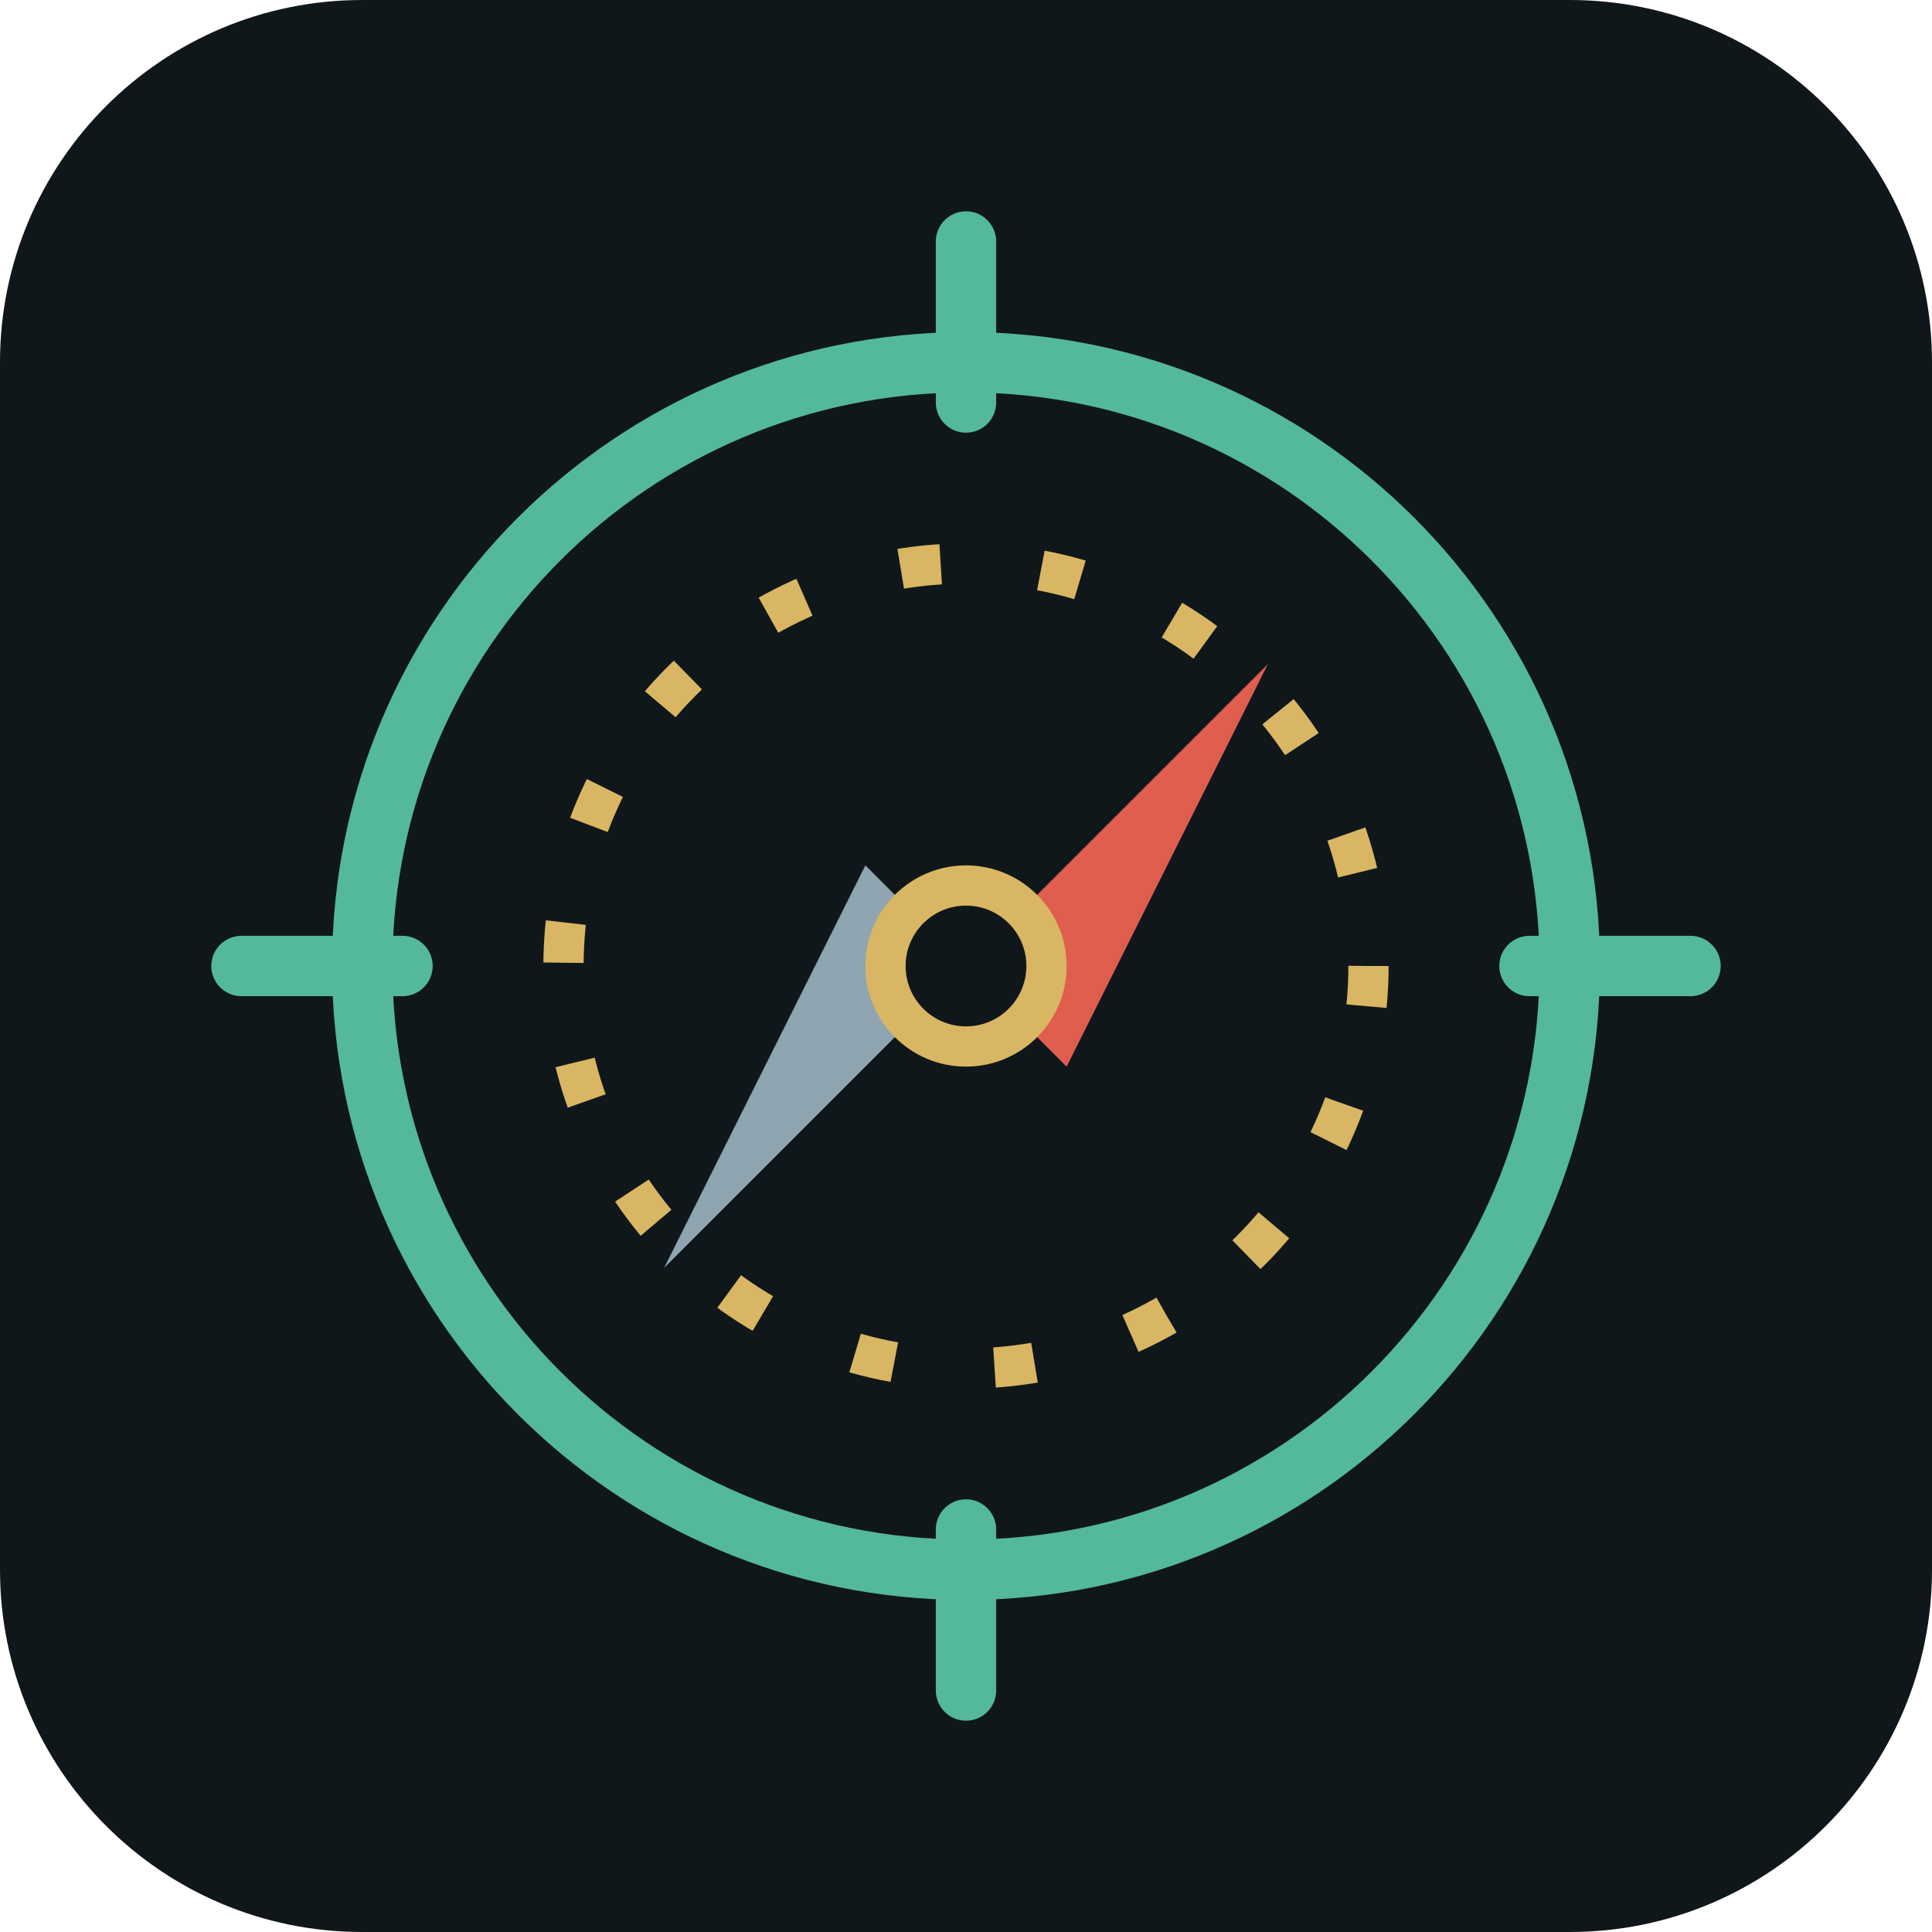
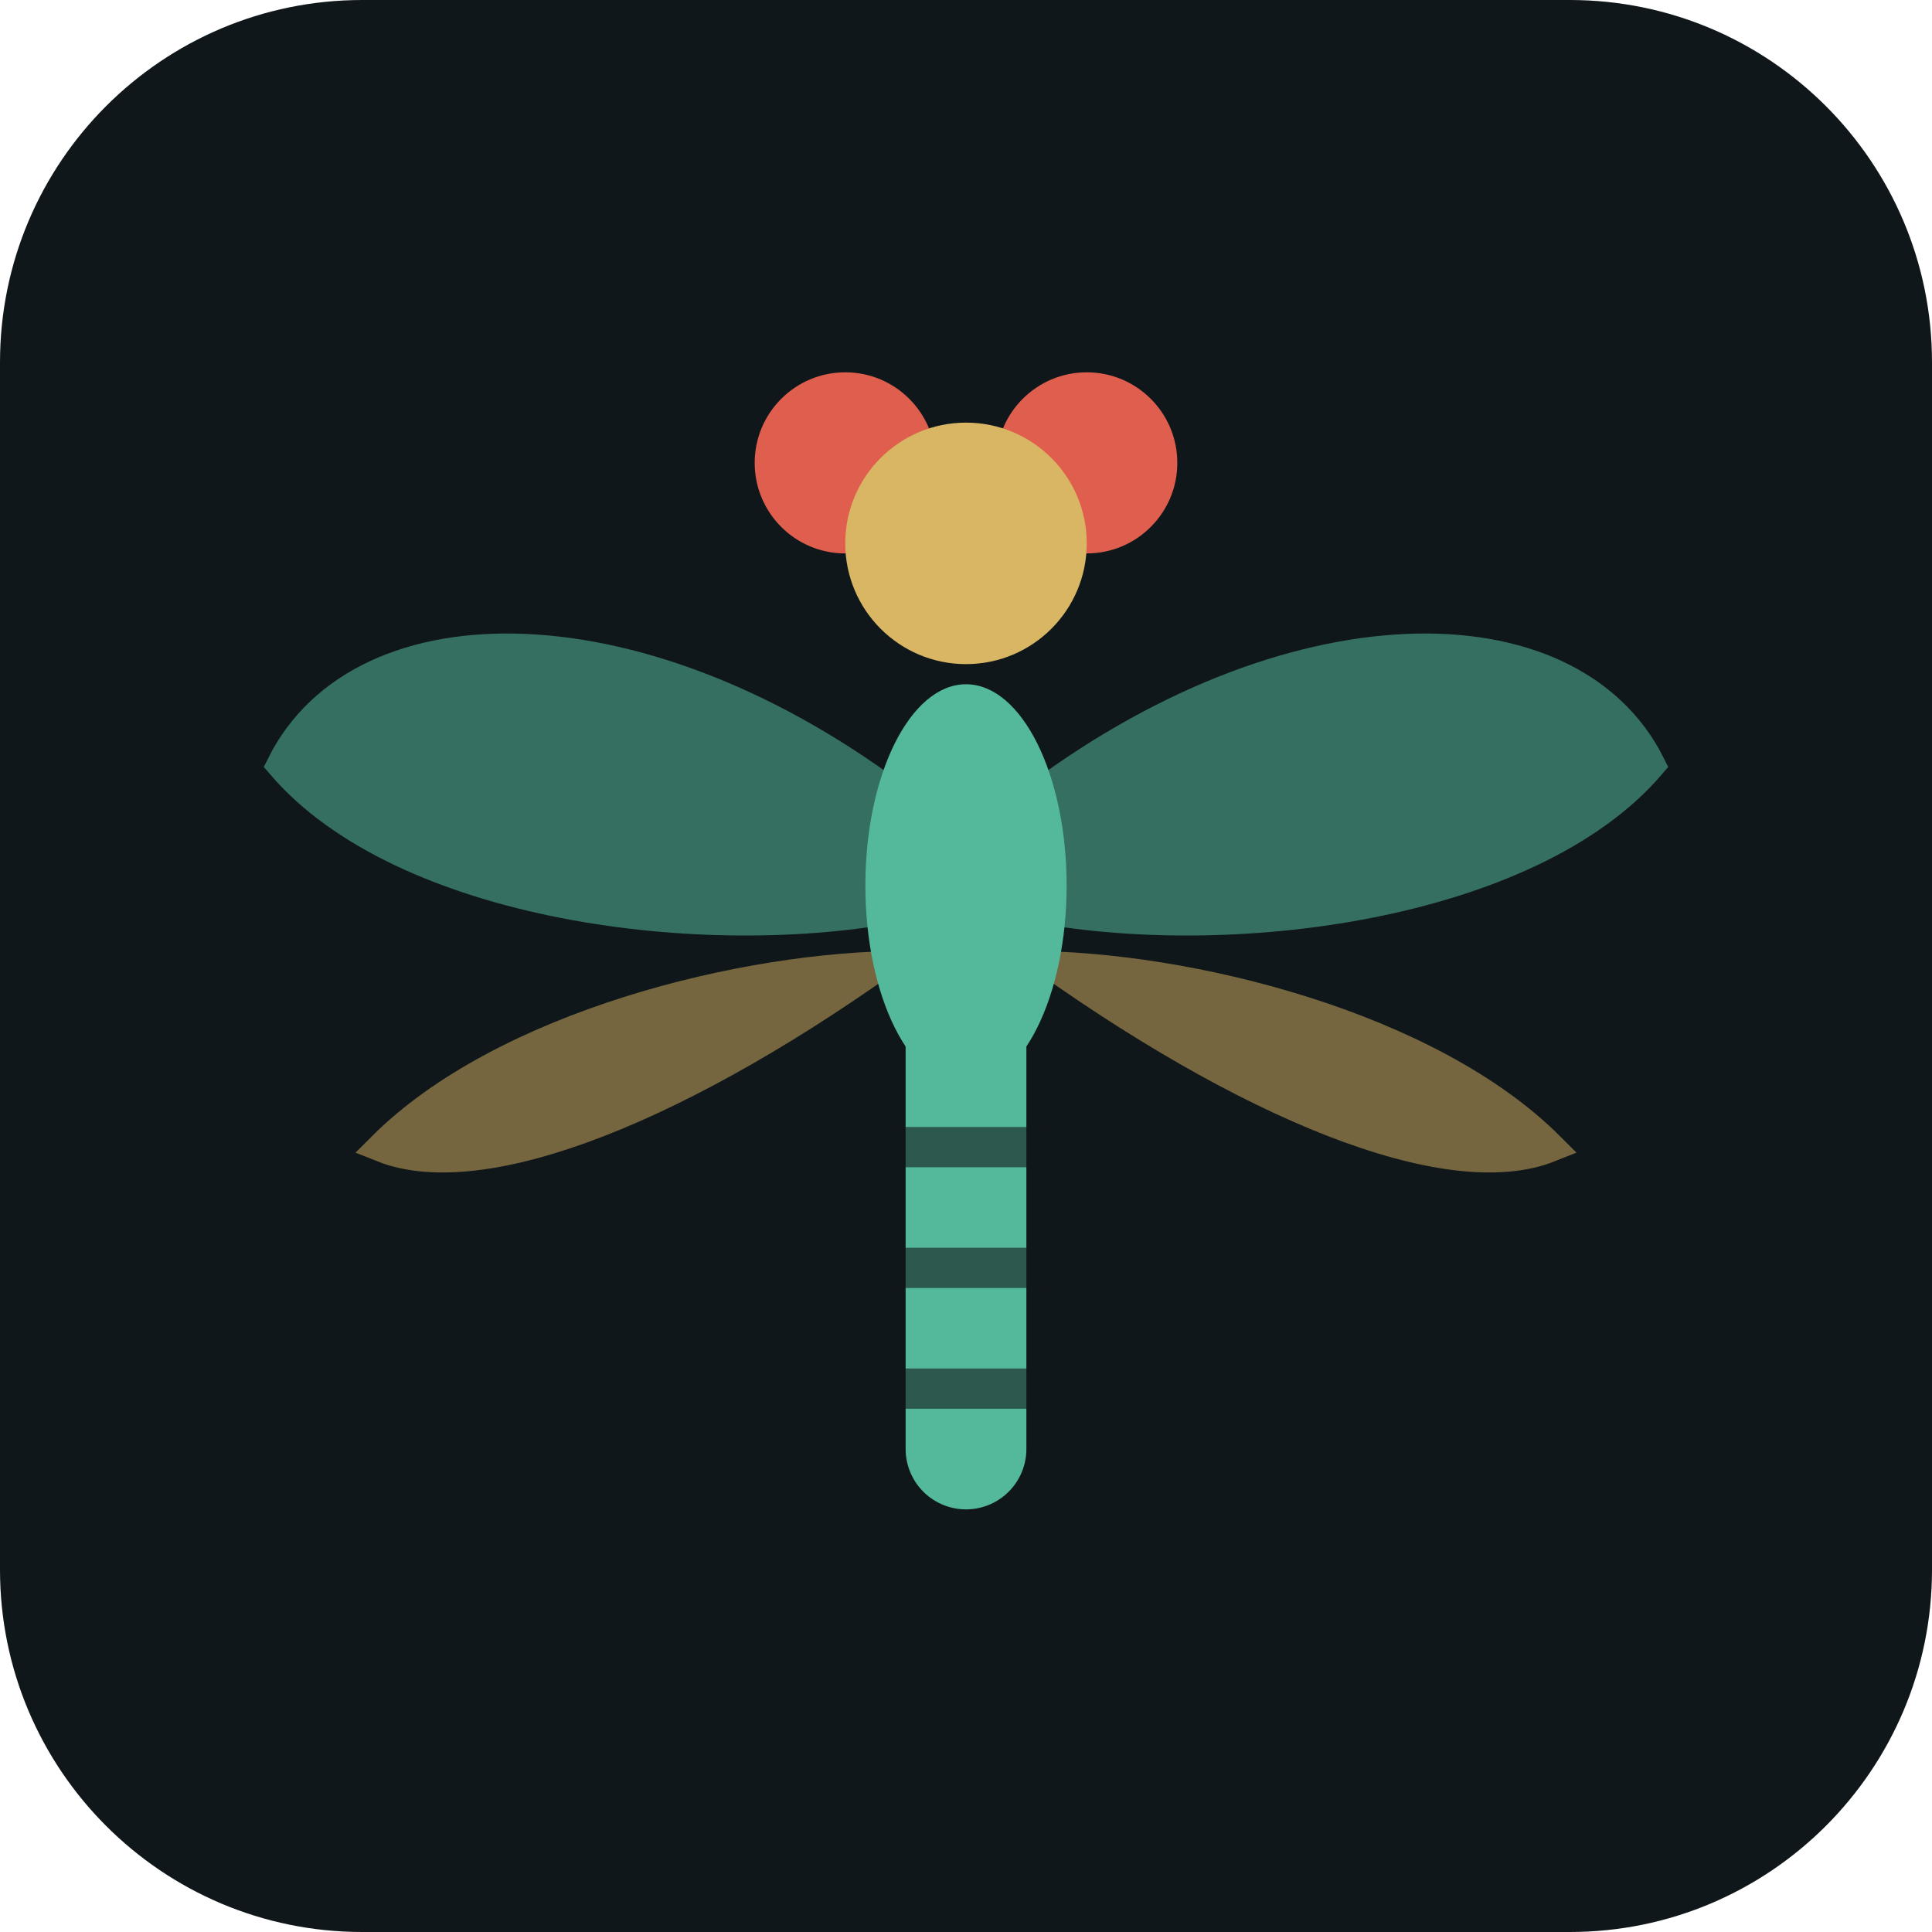
<svg xmlns="http://www.w3.org/2000/svg" viewBox="0 0 96 96" role="img" aria-label="虫珀·蜻蛉">
  <rect width="96" height="96" rx="18" fill="#10171a" />
-   <circle cx="48" cy="48" r="30" fill="none" stroke="#54b89b" stroke-width="3" />
-   <circle cx="48" cy="48" r="20" fill="none" stroke="#d9b663" stroke-width="2" stroke-dasharray="2 5" />
-   <path d="M48 12v8M48 76v8M12 48h8M76 48h8" stroke="#54b89b" stroke-width="3" stroke-linecap="round" />
-   <path d="M48 48 63 33 53 53Z" fill="#df5e4e" />
-   <path d="M48 48 33 63 43 43Z" fill="#8fa6b2" />
-   <circle cx="48" cy="48" r="4" fill="#10171a" stroke="#d9b663" stroke-width="2" />
+   <circle cx="42" cy="23" r="4.5" fill="#df5e4e" />
+   <circle cx="54" cy="23" r="4.5" fill="#df5e4e" />
+   <circle cx="48" cy="27" r="6" fill="#d9b663" />
+   <g fill="#54b89b" opacity="0.55" stroke="#54b89b" stroke-width="1.5">
+     <path d="M45 40 C32 30 18 30 14 38 C20 45 35 47 45 45 Z" />
+     <path d="M51 40 C64 30 78 30 82 38 C76 45 61 47 51 45 Z" />
+   </g>
+   <g fill="#d9b663" opacity="0.5" stroke="#d9b663" stroke-width="1.5">
+     <path d="M45 47 C34 55 24 59 19 57 C25 51 37 48 45 48 Z" />
+     <path d="M51 47 C62 55 72 59 77 57 C71 51 59 48 51 48 Z" />
+   </g>
+   <ellipse cx="48" cy="44" rx="5" ry="10" fill="#54b89b" />
+   <path d="M48 50 V72" stroke="#54b89b" stroke-width="6" stroke-linecap="round" />
+   <path d="M44 57 H52 M44 63 H52 M44 69 H52" stroke="#10171a" stroke-width="2" opacity="0.6" />
</svg>
